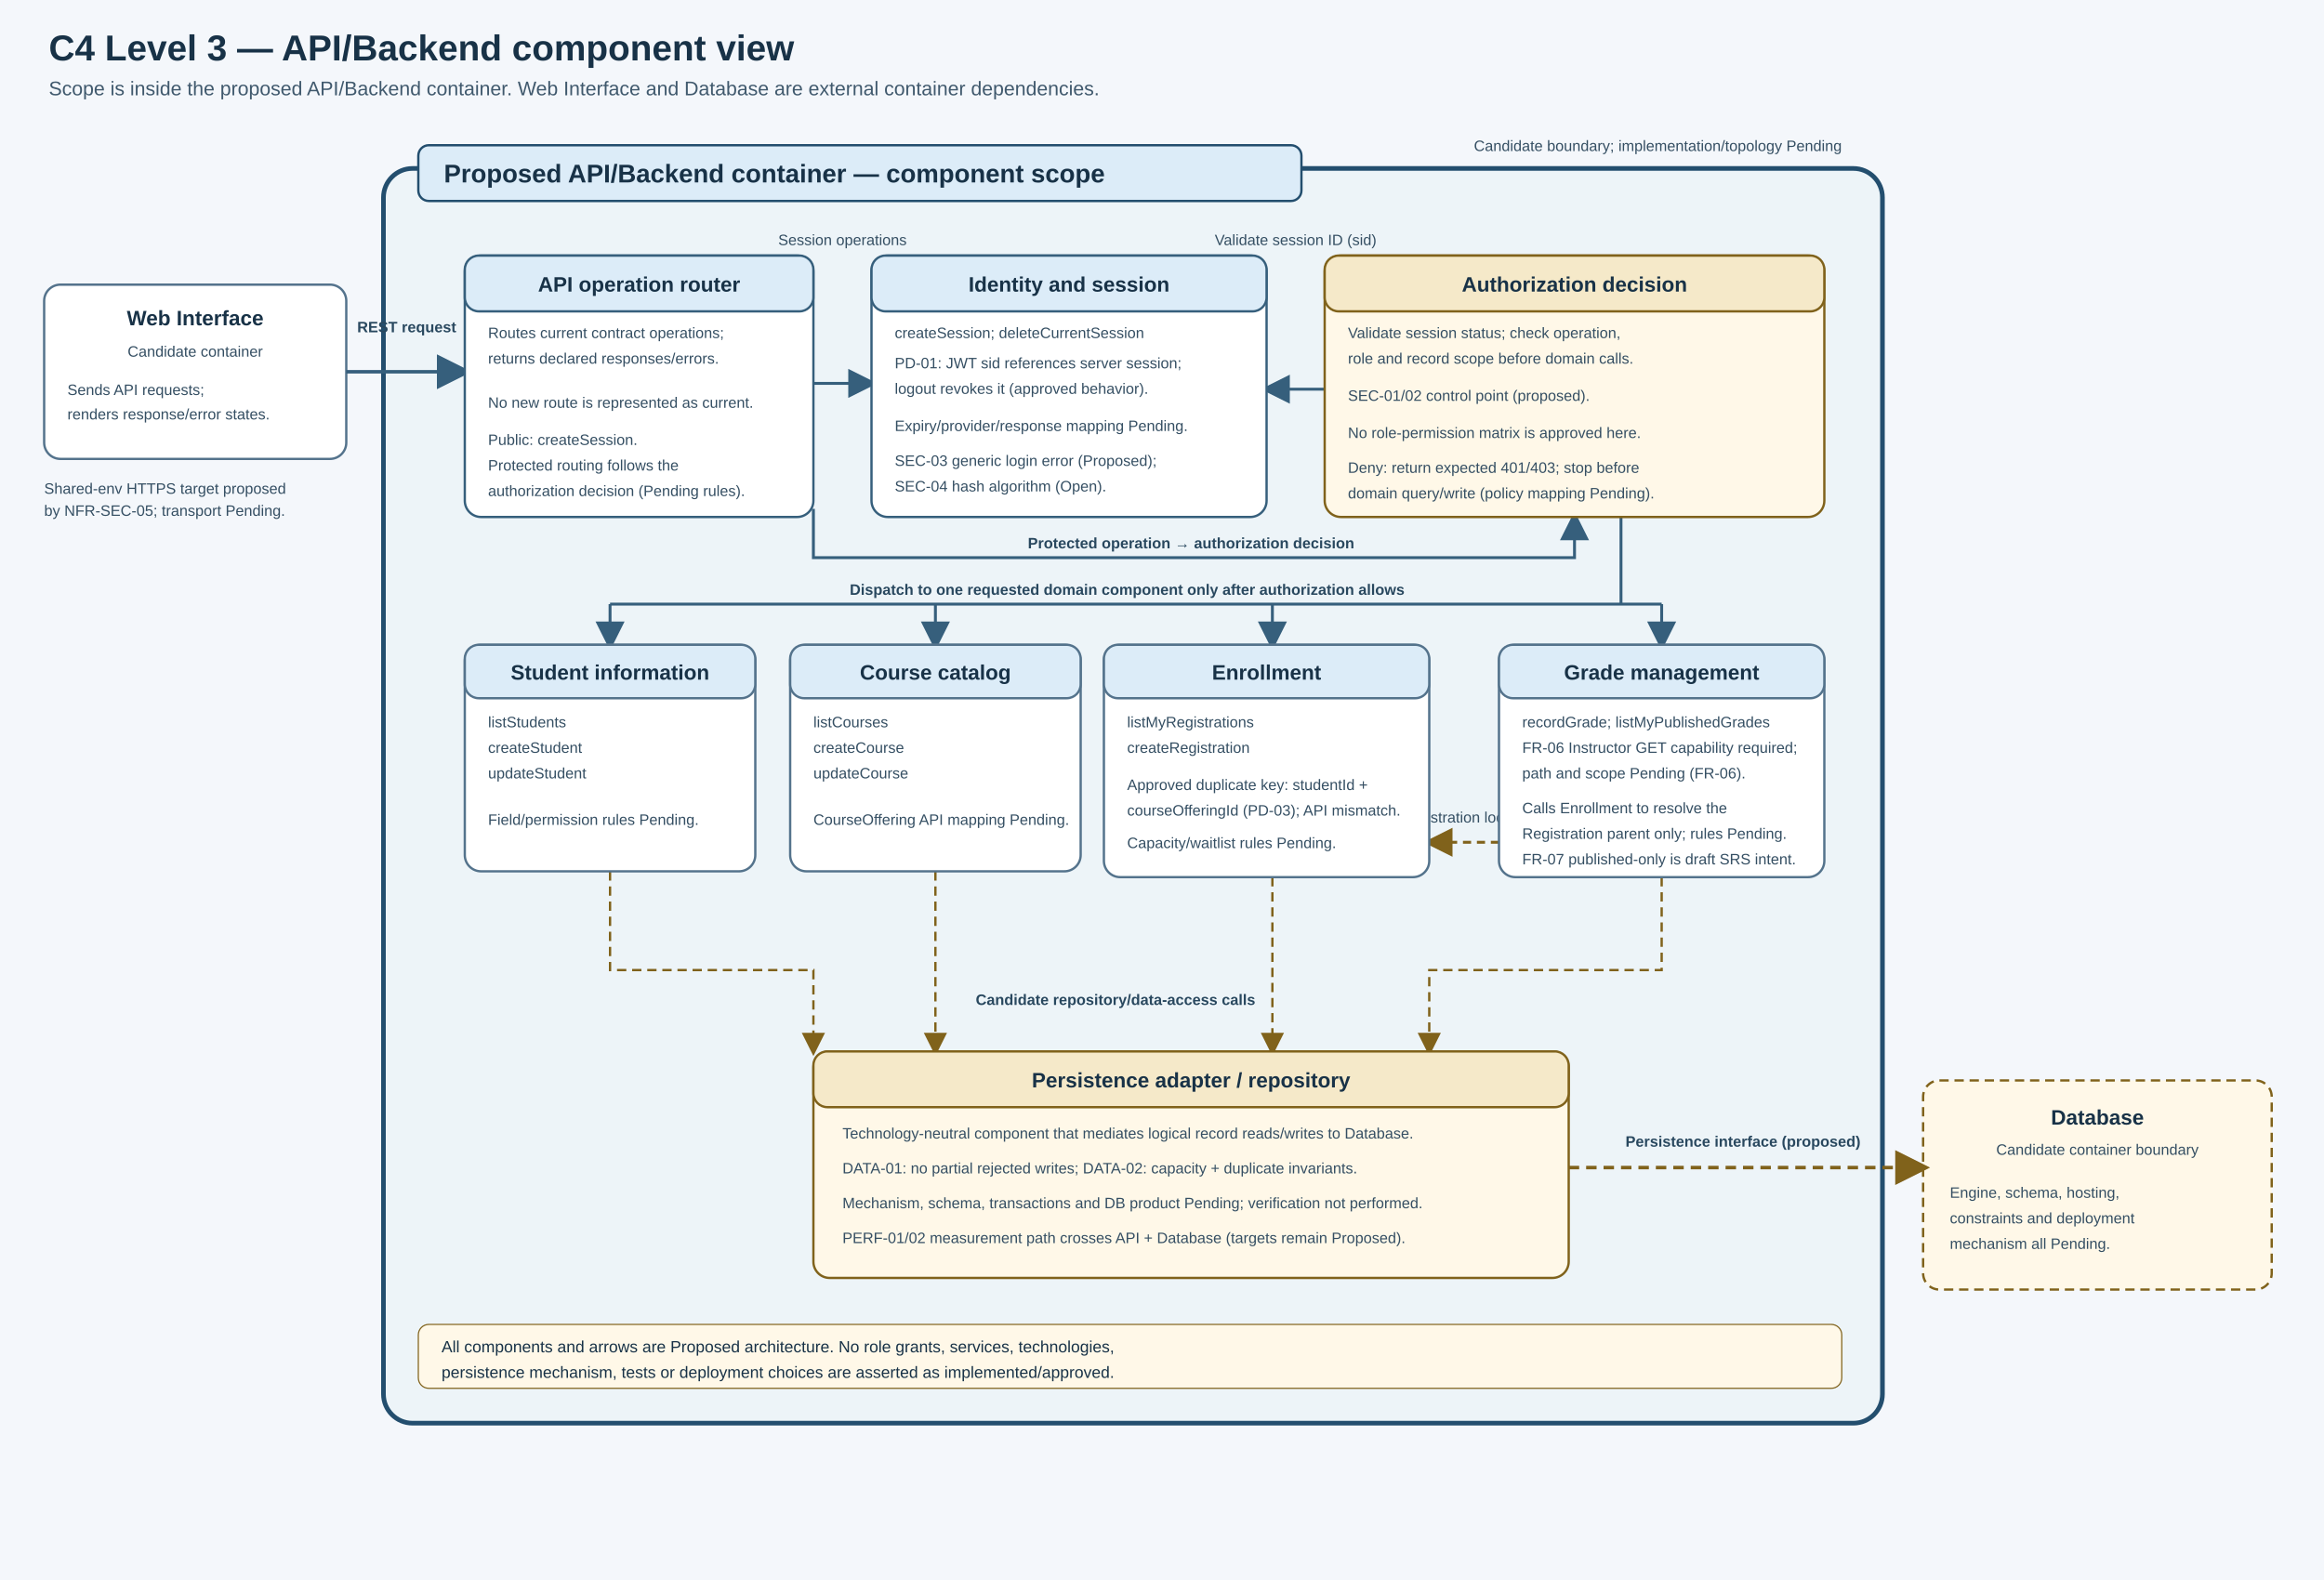
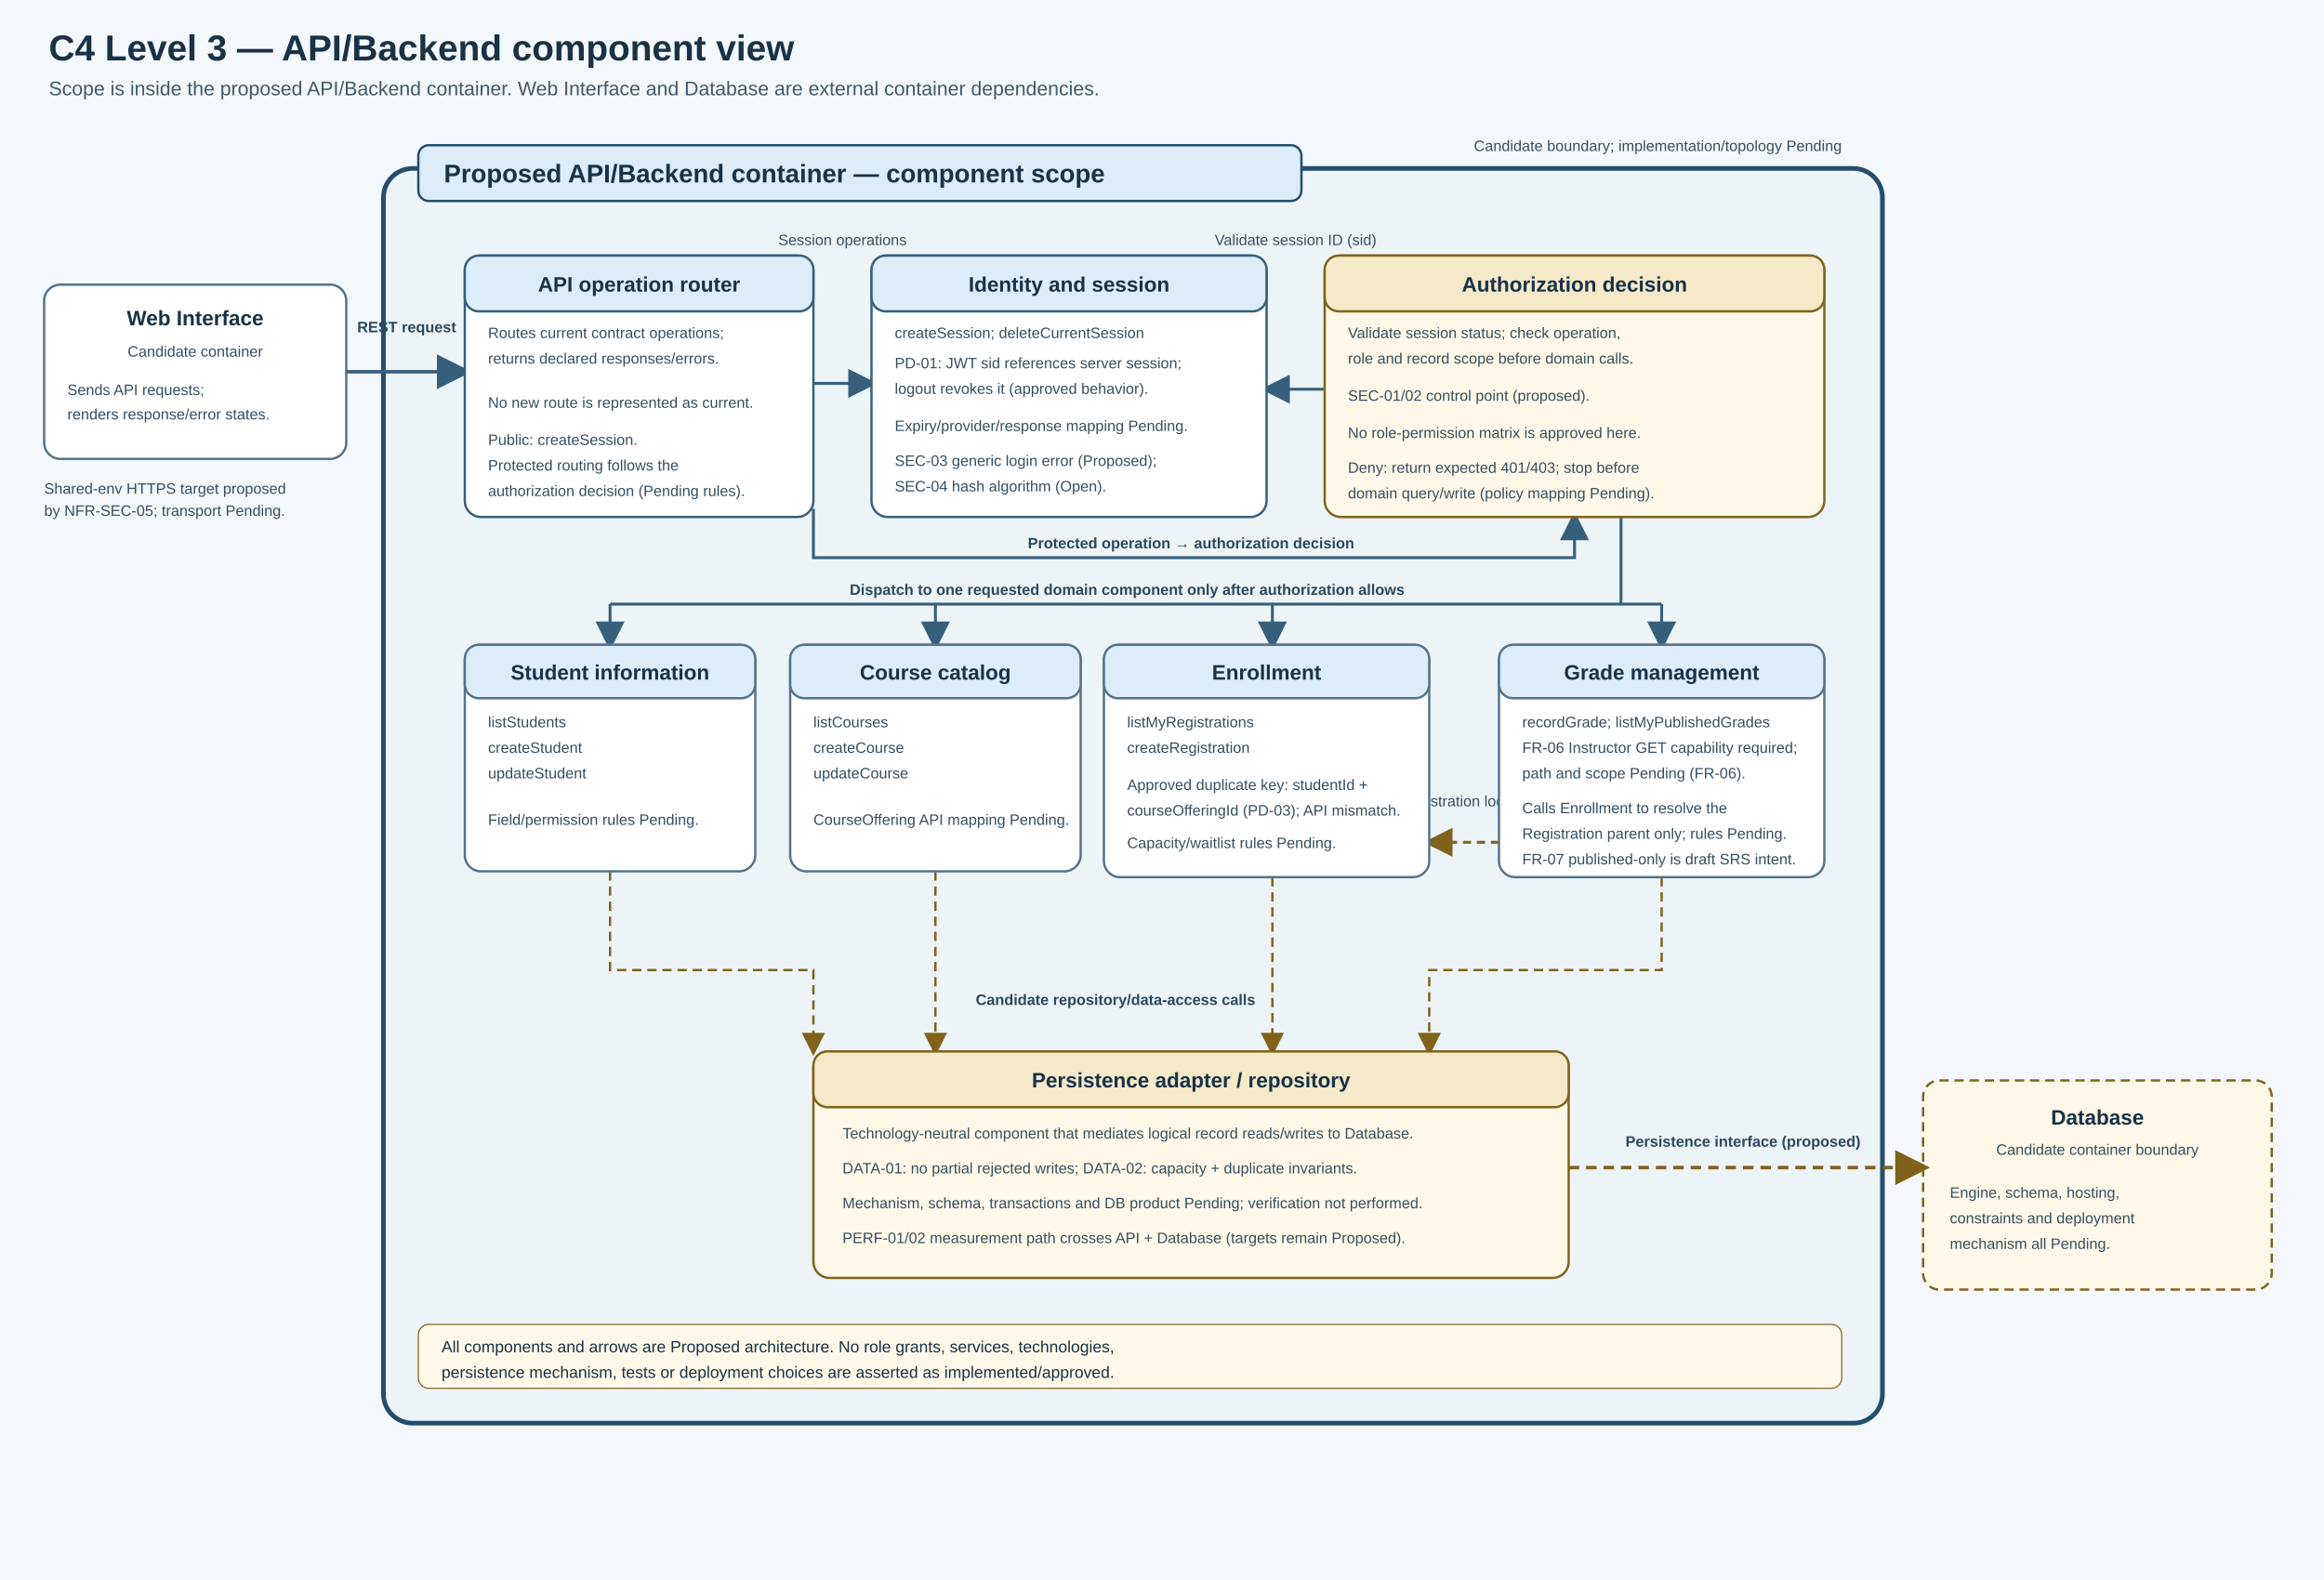
<svg xmlns="http://www.w3.org/2000/svg" width="2000" height="1360" viewBox="0 0 2000 1360" role="img" aria-labelledby="title description">
  <defs>
    <marker id="arrow" markerWidth="10" markerHeight="10" refX="8" refY="5" orient="auto">
      <path d="M0,0 L10,5 L0,10 z" fill="#365f7c" />
    </marker>
    <marker id="dataArrow" markerWidth="10" markerHeight="10" refX="8" refY="5" orient="auto">
      <path d="M0,0 L10,5 L0,10 z" fill="#80621b" />
    </marker>
    <style>
      text { font-family: Arial, Helvetica, sans-serif; fill: #183247; }
      .title { font-size: 31px; font-weight: 700; }
      .subtitle { font-size: 17px; fill: #40596d; }
      .boundary { font-size: 22px; font-weight: 700; }
      .card-title { font-size: 18px; font-weight: 700; }
      .body { font-size: 14px; }
      .small { font-size: 13px; fill: #354f63; }
      .edge { font-size: 13px; font-weight: 600; fill: #29485f; }
      .note { font-size: 14px; }
    </style>
  </defs>
  <rect width="2000" height="1360" fill="#f4f7fb" />
  <text id="heading" class="title" x="42" y="52">C4 Level 3 — API/Backend component view</text>
  <text class="subtitle" x="42" y="82">Scope is inside the proposed API/Backend container. Web Interface and Database are external container dependencies.</text>
  <rect x="38" y="245" width="260" height="150" rx="14" fill="#ffffff" stroke="#54738c" stroke-width="2" />
  <text class="card-title" x="168" y="280" text-anchor="middle">Web Interface</text>
  <text class="small" x="168" y="307" text-anchor="middle">Candidate container</text>
  <text class="small" x="58" y="340">Sends API requests;</text>
  <text class="small" x="58" y="361">renders response/error states.</text>
  <text class="small" x="38" y="425">Shared-env HTTPS target proposed</text>
  <text class="small" x="38" y="444">by NFR-SEC-05; transport Pending.</text>
  <rect x="1655" y="930" width="300" height="180" rx="14" fill="#fff8e8" stroke="#80621b" stroke-width="2" stroke-dasharray="8 5" />
  <text class="card-title" x="1805" y="968" text-anchor="middle">Database</text>
  <text class="small" x="1805" y="994" text-anchor="middle">Candidate container boundary</text>
  <text class="small" x="1678" y="1031">Engine, schema, hosting,</text>
  <text class="small" x="1678" y="1053">constraints and deployment</text>
  <text class="small" x="1678" y="1075">mechanism all Pending.</text>
  <rect x="330" y="145" width="1290" height="1080" rx="25" fill="#edf4f8" stroke="#234e6e" stroke-width="4" />
  <rect x="360" y="125" width="760" height="48" rx="9" fill="#dcecf8" stroke="#234e6e" stroke-width="2" />
  <text class="boundary" x="382" y="157">Proposed API/Backend container — component scope</text>
  <text class="small" x="1585" y="130" text-anchor="end">Candidate boundary; implementation/topology Pending</text>
  <path d="M298 320 H400" fill="none" stroke="#365f7c" stroke-width="3" marker-end="url(#arrow)" />
  <text class="edge" x="350" y="286" text-anchor="middle">REST request</text>
  <path d="M700 330 H750" fill="none" stroke="#365f7c" stroke-width="2.5" marker-end="url(#arrow)" />
  <text class="small" x="725" y="211" text-anchor="middle">Session operations</text>
  <path d="M700 438 V480 H1355 V445" fill="none" stroke="#365f7c" stroke-width="2.5" marker-end="url(#arrow)" />
  <text class="edge" x="1025" y="472" text-anchor="middle">Protected operation → authorization decision</text>
  <path d="M1140 335 H1090" fill="none" stroke="#365f7c" stroke-width="2.5" marker-end="url(#arrow)" />
  <text class="small" x="1115" y="211" text-anchor="middle">Validate session ID (sid)</text>
  <path d="M1395 445 V520" fill="none" stroke="#365f7c" stroke-width="2.5" />
  <path d="M525 520 H1430" fill="none" stroke="#365f7c" stroke-width="2.5" />
  <path d="M525 520 V555" fill="none" stroke="#365f7c" stroke-width="2.5" marker-end="url(#arrow)" />
  <path d="M805 520 V555" fill="none" stroke="#365f7c" stroke-width="2.5" marker-end="url(#arrow)" />
  <path d="M1095 520 V555" fill="none" stroke="#365f7c" stroke-width="2.5" marker-end="url(#arrow)" />
  <path d="M1430 520 V555" fill="none" stroke="#365f7c" stroke-width="2.5" marker-end="url(#arrow)" />
  <text class="edge" x="970" y="512" text-anchor="middle">Dispatch to one requested domain component only after authorization allows</text>
  <path d="M525 750 V835 H700 V905" fill="none" stroke="#80621b" stroke-width="2" stroke-dasharray="8 5" marker-end="url(#dataArrow)" />
  <path d="M805 750 V905" fill="none" stroke="#80621b" stroke-width="2" stroke-dasharray="8 5" marker-end="url(#dataArrow)" />
  <path d="M1095 755 V905" fill="none" stroke="#80621b" stroke-width="2" stroke-dasharray="8 5" marker-end="url(#dataArrow)" />
  <path d="M1430 755 V835 H1230 V905" fill="none" stroke="#80621b" stroke-width="2" stroke-dasharray="8 5" marker-end="url(#dataArrow)" />
  <text class="edge" x="960" y="865" text-anchor="middle">Candidate repository/data-access calls</text>
  <path d="M1350 1005 H1655" fill="none" stroke="#80621b" stroke-width="3" stroke-dasharray="9 6" marker-end="url(#dataArrow)" />
  <text class="edge" x="1500" y="987" text-anchor="middle">Persistence interface (proposed)</text>
  <path d="M1290 725 H1230" fill="none" stroke="#80621b" stroke-width="2.5" stroke-dasharray="7 5" marker-end="url(#dataArrow)" />
-   <text class="small" x="1260" y="708" text-anchor="middle">Registration lookup</text>
+   <text class="small" x="1260" y="694" text-anchor="middle">Registration lookup</text>
  <rect x="400" y="220" width="300" height="225" rx="14" fill="#ffffff" stroke="#365f7c" stroke-width="2" />
  <rect x="400" y="220" width="300" height="48" rx="12" fill="#dcecf8" stroke="#365f7c" stroke-width="2" />
  <text class="card-title" x="550" y="251" text-anchor="middle">API operation router</text>
  <text class="small" x="420" y="291">Routes current contract operations;</text>
  <text class="small" x="420" y="313">returns declared responses/errors.</text>
  <text class="small" x="420" y="351">No new route is represented as current.</text>
  <text class="small" x="420" y="383">Public: createSession.</text>
  <text class="small" x="420" y="405">Protected routing follows the</text>
  <text class="small" x="420" y="427">authorization decision (Pending rules).</text>
  <rect x="750" y="220" width="340" height="225" rx="14" fill="#ffffff" stroke="#365f7c" stroke-width="2" />
  <rect x="750" y="220" width="340" height="48" rx="12" fill="#dcecf8" stroke="#365f7c" stroke-width="2" />
  <text class="card-title" x="920" y="251" text-anchor="middle">Identity and session</text>
  <text class="small" x="770" y="291">createSession; deleteCurrentSession</text>
  <text class="small" x="770" y="317">PD-01: JWT sid references server session;</text>
  <text class="small" x="770" y="339">logout revokes it (approved behavior).</text>
  <text class="small" x="770" y="371">Expiry/provider/response mapping Pending.</text>
  <text class="small" x="770" y="401">SEC-03 generic login error (Proposed);</text>
  <text class="small" x="770" y="423">SEC-04 hash algorithm (Open).</text>
  <rect x="1140" y="220" width="430" height="225" rx="14" fill="#fff8e8" stroke="#80621b" stroke-width="2" />
  <rect x="1140" y="220" width="430" height="48" rx="12" fill="#f5e9c9" stroke="#80621b" stroke-width="2" />
  <text class="card-title" x="1355" y="251" text-anchor="middle">Authorization decision</text>
  <text class="small" x="1160" y="291">Validate session status; check operation,</text>
  <text class="small" x="1160" y="313">role and record scope before domain calls.</text>
  <text class="small" x="1160" y="345">SEC-01/02 control point (proposed).</text>
  <text class="small" x="1160" y="377">No role-permission matrix is approved here.</text>
  <text class="small" x="1160" y="407">Deny: return expected 401/403; stop before</text>
  <text class="small" x="1160" y="429">domain query/write (policy mapping Pending).</text>
  <rect x="400" y="555" width="250" height="195" rx="14" fill="#ffffff" stroke="#54738c" stroke-width="2" />
  <rect x="400" y="555" width="250" height="46" rx="12" fill="#dcecf8" stroke="#54738c" stroke-width="2" />
  <text class="card-title" x="525" y="585" text-anchor="middle">Student information</text>
  <text class="small" x="420" y="626">listStudents</text>
  <text class="small" x="420" y="648">createStudent</text>
  <text class="small" x="420" y="670">updateStudent</text>
  <text class="small" x="420" y="710">Field/permission rules Pending.</text>
  <rect x="680" y="555" width="250" height="195" rx="14" fill="#ffffff" stroke="#54738c" stroke-width="2" />
  <rect x="680" y="555" width="250" height="46" rx="12" fill="#dcecf8" stroke="#54738c" stroke-width="2" />
  <text class="card-title" x="805" y="585" text-anchor="middle">Course catalog</text>
  <text class="small" x="700" y="626">listCourses</text>
  <text class="small" x="700" y="648">createCourse</text>
  <text class="small" x="700" y="670">updateCourse</text>
  <text class="small" x="700" y="710">CourseOffering API mapping Pending.</text>
  <rect x="950" y="555" width="280" height="200" rx="14" fill="#ffffff" stroke="#54738c" stroke-width="2" />
  <rect x="950" y="555" width="280" height="46" rx="12" fill="#dcecf8" stroke="#54738c" stroke-width="2" />
  <text class="card-title" x="1090" y="585" text-anchor="middle">Enrollment</text>
  <text class="small" x="970" y="626">listMyRegistrations</text>
  <text class="small" x="970" y="648">createRegistration</text>
  <text class="small" x="970" y="680">Approved duplicate key: studentId +</text>
  <text class="small" x="970" y="702">courseOfferingId (PD-03); API mismatch.</text>
  <text class="small" x="970" y="730">Capacity/waitlist rules Pending.</text>
  <rect x="1290" y="555" width="280" height="200" rx="14" fill="#ffffff" stroke="#54738c" stroke-width="2" />
  <rect x="1290" y="555" width="280" height="46" rx="12" fill="#dcecf8" stroke="#54738c" stroke-width="2" />
  <text class="card-title" x="1430" y="585" text-anchor="middle">Grade management</text>
  <text class="small" x="1310" y="626">recordGrade; listMyPublishedGrades</text>
  <text class="small" x="1310" y="648">FR-06 Instructor GET capability required;</text>
  <text class="small" x="1310" y="670">path and scope Pending (FR-06).</text>
  <text class="small" x="1310" y="700">Calls Enrollment to resolve the</text>
  <text class="small" x="1310" y="722">Registration parent only; rules Pending.</text>
  <text class="small" x="1310" y="744">FR-07 published-only is draft SRS intent.</text>
  <rect x="700" y="905" width="650" height="195" rx="14" fill="#fff8e8" stroke="#80621b" stroke-width="2" />
  <rect x="700" y="905" width="650" height="48" rx="12" fill="#f5e9c9" stroke="#80621b" stroke-width="2" />
  <text class="card-title" x="1025" y="936" text-anchor="middle">Persistence adapter / repository</text>
  <text class="small" x="725" y="980">Technology-neutral component that mediates logical record reads/writes to Database.</text>
  <text class="small" x="725" y="1010">DATA-01: no partial rejected writes; DATA-02: capacity + duplicate invariants.</text>
  <text class="small" x="725" y="1040">Mechanism, schema, transactions and DB product Pending; verification not performed.</text>
  <text class="small" x="725" y="1070">PERF-01/02 measurement path crosses API + Database (targets remain Proposed).</text>
  <rect x="360" y="1140" width="1225" height="55" rx="9" fill="#fff8e8" stroke="#80621b" />
  <text class="note" x="380" y="1164">All components and arrows are Proposed architecture. No role grants, services, technologies,</text>
  <text class="note" x="380" y="1186">persistence mechanism, tests or deployment choices are asserted as implemented/approved.</text>
</svg>
